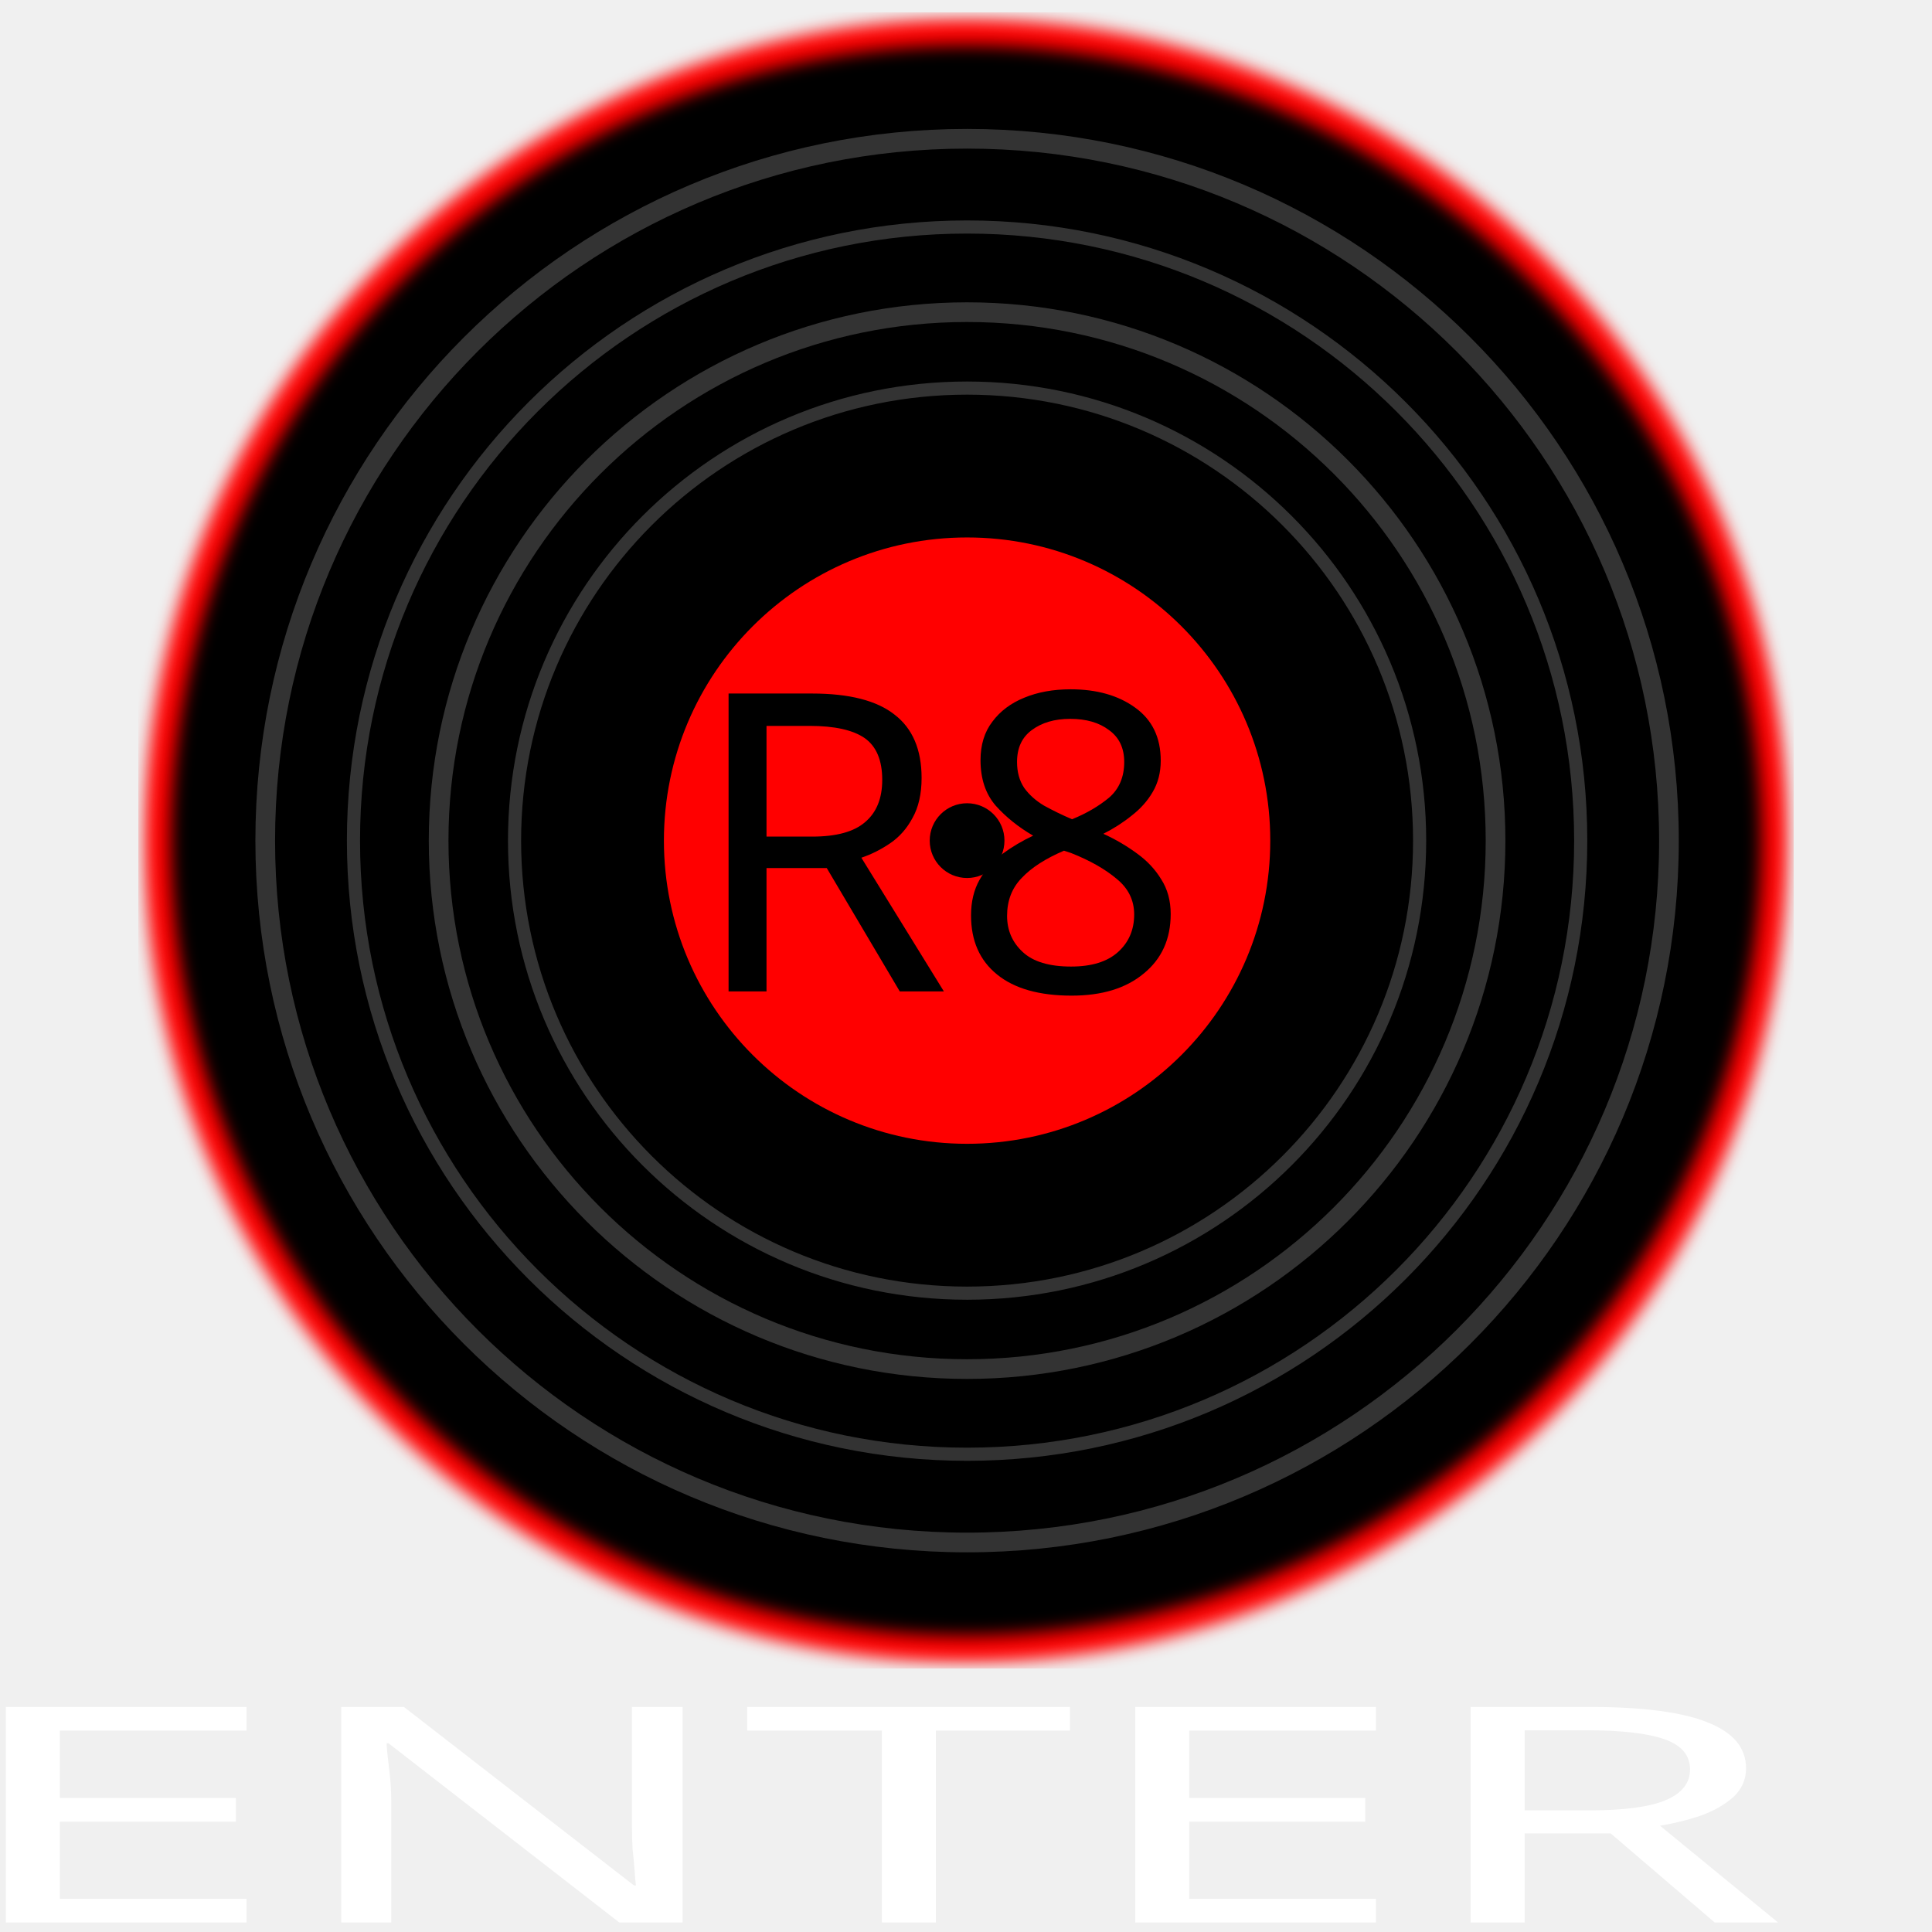
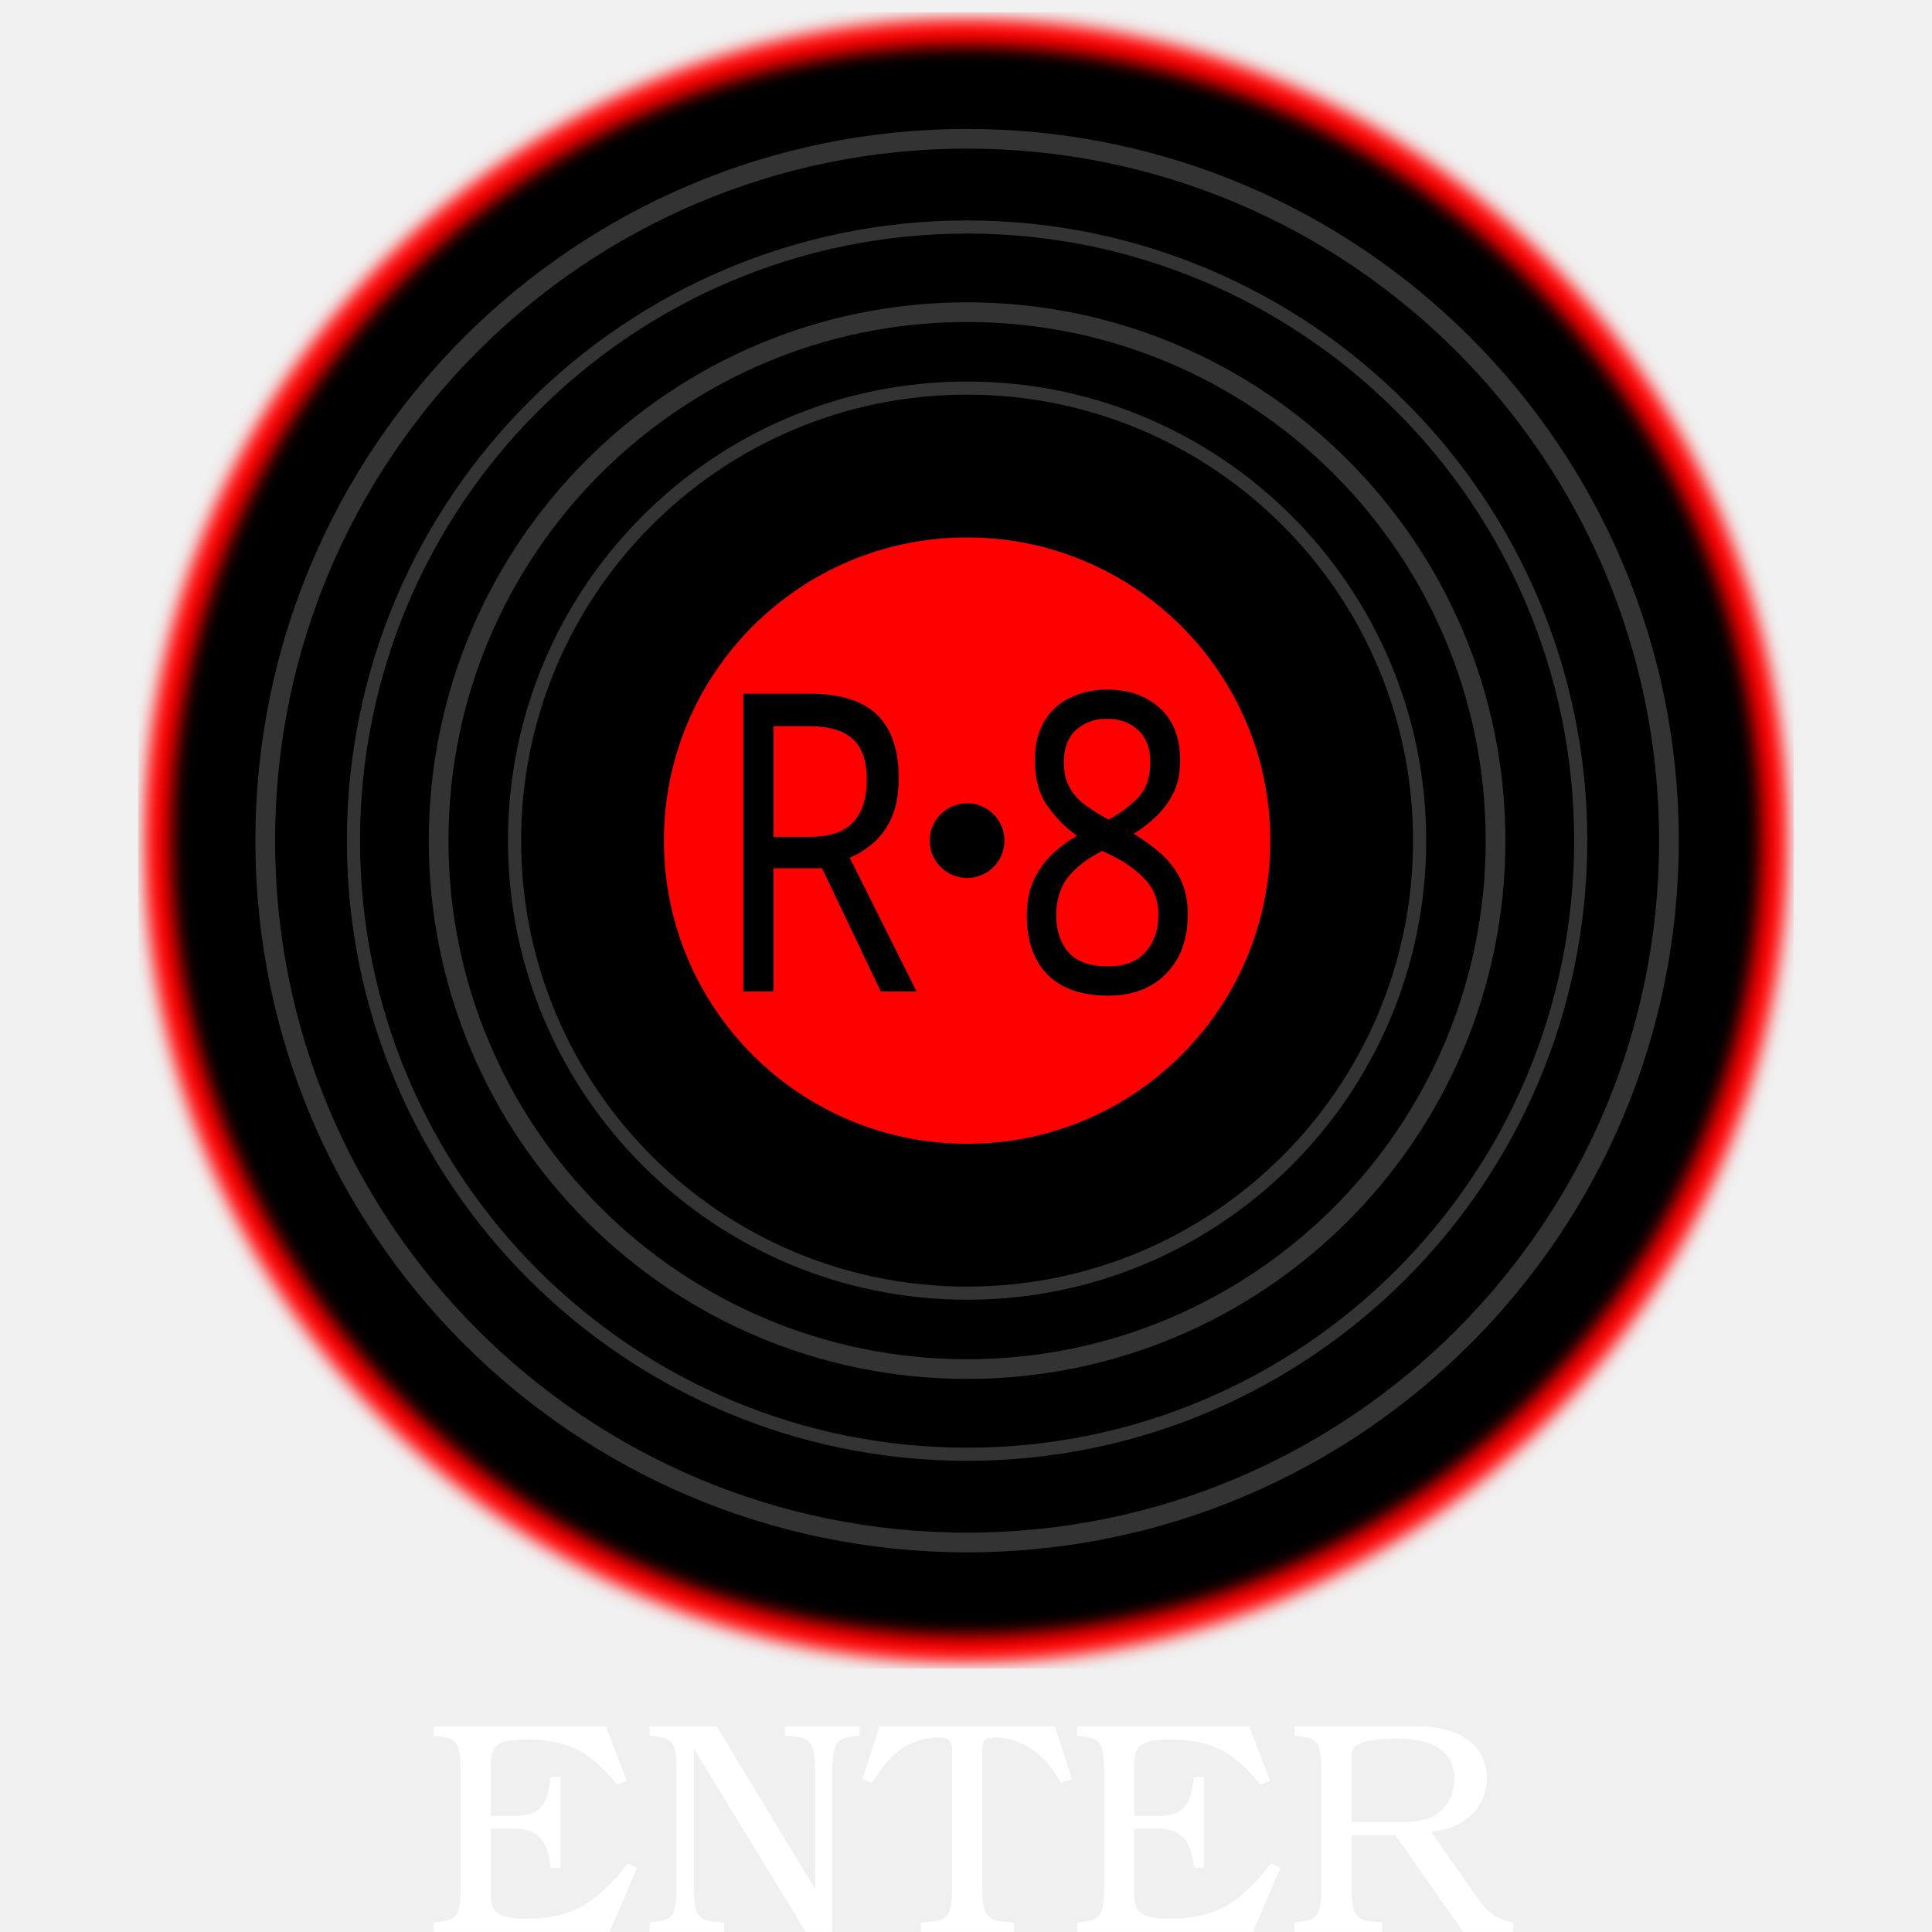
<svg xmlns="http://www.w3.org/2000/svg" width="64" height="64" viewBox="0 0 64 64" id="svg2" version="1.1">
  <defs id="defs4">
    <filter style="color-interpolation-filters:sRGB" id="filter4163" x="-0.012" width="1.024" y="-0.012" height="1.024">
      <feGaussianBlur stdDeviation="0.241" id="feGaussianBlur4165" />
    </filter>
  </defs>
  <g id="layer1" transform="translate(0,-988.3622)">
-     <circle style="fill:#000000;stroke:#ff0000;stroke-width:0.783;stroke-miterlimit:4;stroke-dasharray:none;filter:url(#filter4163)" id="path3361" cx="31.842" cy="1020.046" r="24.106" transform="matrix(1.110567,0,0,1.110567,-3.362436,-116.6204)" d="m 55.948,1020.046 c 0,13.313 -10.793,24.106 -24.106,24.106 -13.313,0 -24.106,-10.793 -24.106,-24.106 0,-13.313 10.793,-24.106 24.106,-24.106 13.313,0 24.106,10.793 24.106,24.106 z" />
-     <circle style="fill:#ff0000;stroke:none;stroke-width:1;stroke-miterlimit:4;stroke-dasharray:none" id="path4173" cx="32.036" cy="1016.209" r="10.043" d="m 42.079,1016.209 c 0,5.547 -4.496,10.043 -10.043,10.043 -5.547,0 -10.043,-4.496 -10.043,-10.043 0,-5.547 4.496,-10.043 10.043,-10.043 5.547,0 10.043,4.496 10.043,10.043 z" />
-     <circle style="fill:#000000;stroke:none;stroke-width:1;stroke-miterlimit:4;stroke-dasharray:none" id="path4169" cx="32.036" cy="1016.209" r="1.238" d="m 33.274,1016.209 c 0,0.684 -0.554,1.238 -1.238,1.238 -0.684,0 -1.238,-0.554 -1.238,-1.238 0,-0.684 0.554,-1.238 1.238,-1.238 0.684,0 1.238,0.554 1.238,1.238 z" />
-     <text xml:space="preserve" style="font-size:13.901px;font-style:normal;font-variant:normal;font-weight:500;font-stretch:normal;line-height:125%;letter-spacing:0px;word-spacing:0px;fill:#000000;fill-opacity:1;stroke:none;font-family:Big Caslon;-inkscape-font-specification:Big Caslon Medium" x="22.66" y="1026.78" id="text4183" transform="scale(1.005457,0.9945721)">
-       <tspan id="tspan4185" x="22.66" y="1026.78">R8</tspan>
+     <g id="g3021">
+       <circle d="m 55.948,1020.046 c 0,13.313 -10.793,24.106 -24.106,24.106 -13.313,0 -24.106,-10.793 -24.106,-24.106 0,-13.313 10.793,-24.106 24.106,-24.106 13.313,0 24.106,10.793 24.106,24.106 z" transform="matrix(1.110567,0,0,1.110567,-3.362436,-116.6204)" r="24.106" cy="1020.046" cx="31.842" id="path3361" style="fill:#000000;stroke:#ff0000;stroke-width:0.783;stroke-miterlimit:4;stroke-dasharray:none;filter:url(#filter4163)" />
+       <circle d="m 42.079,1016.209 c 0,5.547 -4.496,10.043 -10.043,10.043 -5.547,0 -10.043,-4.496 -10.043,-10.043 0,-5.547 4.496,-10.043 10.043,-10.043 5.547,0 10.043,4.496 10.043,10.043 z" r="10.043" cy="1016.209" cx="32.036" id="path4173" style="fill:#ff0000;stroke:none" />
+       <circle d="m 33.274,1016.209 c 0,0.684 -0.554,1.238 -1.238,1.238 -0.684,0 -1.238,-0.554 -1.238,-1.238 0,-0.684 0.554,-1.238 1.238,-1.238 0.684,0 1.238,0.554 1.238,1.238 z" r="1.238" cy="1016.209" cx="32.036" id="path4169" style="fill:#000000;stroke:none" />
+       <text transform="scale(0.9028957,1.107548)" id="text4183" y="922.043" x="26.052" style="font-size:12.483px;font-style:normal;font-variant:normal;font-weight:500;font-stretch:normal;line-height:125%;letter-spacing:0px;word-spacing:0px;fill:#000000;fill-opacity:1;stroke:none;font-family:Big Caslon;-inkscape-font-specification:Big Caslon Medium" xml:space="preserve">
+         <tspan y="922.043" x="26.052" id="tspan4185">R 8</tspan>
+       </text>
+       <text id="text4140" y="1016.828" x="36.579" style="font-size:4.348px;font-style:normal;font-variant:normal;font-weight:500;font-stretch:normal;line-height:125%;letter-spacing:0px;word-spacing:0px;fill:#000000;fill-opacity:1;stroke:none;font-family:Big Caslon;-inkscape-font-specification:Big Caslon Medium" xml:space="preserve">
+         <tspan y="1016.828" x="36.579" id="tspan4142" />
+       </text>
+       <circle d="m 47.027,1016.209 c 0,8.279 -6.712,14.991 -14.991,14.991 -8.279,0 -14.991,-6.712 -14.991,-14.991 0,-8.279 6.712,-14.991 14.991,-14.991 8.279,0 14.991,6.712 14.991,14.991 z" r="14.991" cy="1016.209" cx="32.036" id="path4148" style="fill:none;stroke:#333333;stroke-width:0.435;stroke-miterlimit:4;stroke-dasharray:none" />
+       <circle d="m 49.542,1016.209 c 0,9.669 -7.838,17.506 -17.506,17.506 -9.669,0 -17.506,-7.838 -17.506,-17.506 0,-9.668 7.838,-17.506 17.506,-17.506 9.669,0 17.506,7.838 17.506,17.506 z" r="17.506" cy="1016.209" cx="32.036" id="path4150" style="fill:none;stroke:#333333;stroke-width:0.652;stroke-miterlimit:4;stroke-dasharray:none" />
+       <circle d="m 52.362,1016.209 c 0,11.226 -9.101,20.327 -20.327,20.327 -11.226,0 -20.327,-9.101 -20.327,-20.327 0,-11.226 9.101,-20.327 20.327,-20.327 11.226,0 20.327,9.101 20.327,20.327 z" r="20.327" cy="1016.209" cx="32.036" id="path4152" style="fill:none;stroke:#333333;stroke-width:0.435;stroke-miterlimit:4;stroke-dasharray:none" />
+       <circle d="m 55.286,1016.209 c 0,12.841 -10.409,23.25 -23.25,23.25 -12.841,0 -23.25,-10.409 -23.25,-23.25 0,-12.841 10.409,-23.25 23.25,-23.25 12.841,0 23.25,10.41 23.25,23.25 z" r="23.25" cy="1016.209" cx="32.036" id="path4156" style="fill:none;stroke:#333333;stroke-width:0.652;stroke-miterlimit:4;stroke-dasharray:none" />
+     </g>
+     <text xml:space="preserve" style="font-size:14.137px;font-style:normal;font-variant:normal;font-weight:500;font-stretch:normal;line-height:125%;letter-spacing:0px;word-spacing:0px;fill:#ff0000;fill-opacity:1;stroke:none;font-family:Big Caslon;-inkscape-font-specification:Big Caslon Medium" x="-1.237" y="1487.274" id="text4190" transform="scale(1.413695,0.707366)">
+       <tspan id="tspan4192" x="-1.237" y="1487.274" />
    </text>
-     <text xml:space="preserve" style="font-style:normal;font-variant:normal;font-weight:500;font-stretch:normal;font-size:4.348px;line-height:125%;font-family:'Big Caslon';-inkscape-font-specification:'Big Caslon Medium';letter-spacing:0px;word-spacing:0px;fill:#000000;fill-opacity:1;stroke:none;stroke-width:1px;stroke-linecap:butt;stroke-linejoin:miter;stroke-opacity:1" x="36.579" y="1016.828" id="text4140">
-       <tspan id="tspan4142" x="36.579" y="1016.828" />
-     </text>
-     <circle style="fill:none;stroke:#333333;stroke-width:0.435;stroke-miterlimit:4;stroke-dasharray:none" id="path4148" cx="32.036" cy="1016.209" r="14.991" d="m 47.027,1016.209 c 0,8.279 -6.712,14.991 -14.991,14.991 -8.279,0 -14.991,-6.712 -14.991,-14.991 0,-8.279 6.712,-14.991 14.991,-14.991 8.279,0 14.991,6.712 14.991,14.991 z" />
-     <circle style="fill:none;stroke:#333333;stroke-width:0.652;stroke-miterlimit:4;stroke-dasharray:none" id="path4150" cx="32.036" cy="1016.209" r="17.506" d="m 49.542,1016.209 c 0,9.669 -7.838,17.506 -17.506,17.506 -9.669,0 -17.506,-7.838 -17.506,-17.506 0,-9.668 7.838,-17.506 17.506,-17.506 9.669,0 17.506,7.838 17.506,17.506 z" />
-     <circle style="fill:none;stroke:#333333;stroke-width:0.435;stroke-miterlimit:4;stroke-dasharray:none" id="path4152" cx="32.036" cy="1016.209" r="20.327" d="m 52.362,1016.209 c 0,11.226 -9.101,20.327 -20.327,20.327 -11.226,0 -20.327,-9.101 -20.327,-20.327 0,-11.226 9.101,-20.327 20.327,-20.327 11.226,0 20.327,9.101 20.327,20.327 z" />
-     <circle style="fill:none;stroke:#333333;stroke-width:0.652;stroke-miterlimit:4;stroke-dasharray:none" id="path4156" cx="32.036" cy="1016.209" r="23.25" d="m 55.286,1016.209 c 0,12.841 -10.409,23.25 -23.25,23.25 -12.841,0 -23.25,-10.409 -23.25,-23.25 0,-12.841 10.409,-23.25 23.25,-23.25 12.841,0 23.25,10.41 23.25,23.25 z" />
-     <text xml:space="preserve" style="font-size:14.137px;font-style:normal;font-variant:normal;font-weight:500;font-stretch:normal;line-height:125%;letter-spacing:0px;word-spacing:0px;fill:#ffffff;fill-opacity:1;stroke:none;font-family:Big Caslon;-inkscape-font-specification:Big Caslon Medium" x="-1.237" y="1487.274" id="text4190" transform="scale(1.413695,0.707366)">
-       <tspan id="tspan4192" x="-1.237" y="1487.274">ENTER</tspan>
+     <text xml:space="preserve" style="font-size:10px;font-style:normal;font-variant:normal;font-weight:normal;font-stretch:normal;line-height:125%;letter-spacing:0px;word-spacing:0px;fill:#ffffff;fill-opacity:1;stroke:none;font-family:URW Bookman L;-inkscape-font-specification:URW Bookman L" x="14.056" y="1052.362" id="text3034">
+       <tspan id="tspan3036" x="14.056" y="1052.362">ENTER</tspan>
    </text>
  </g>
</svg>
